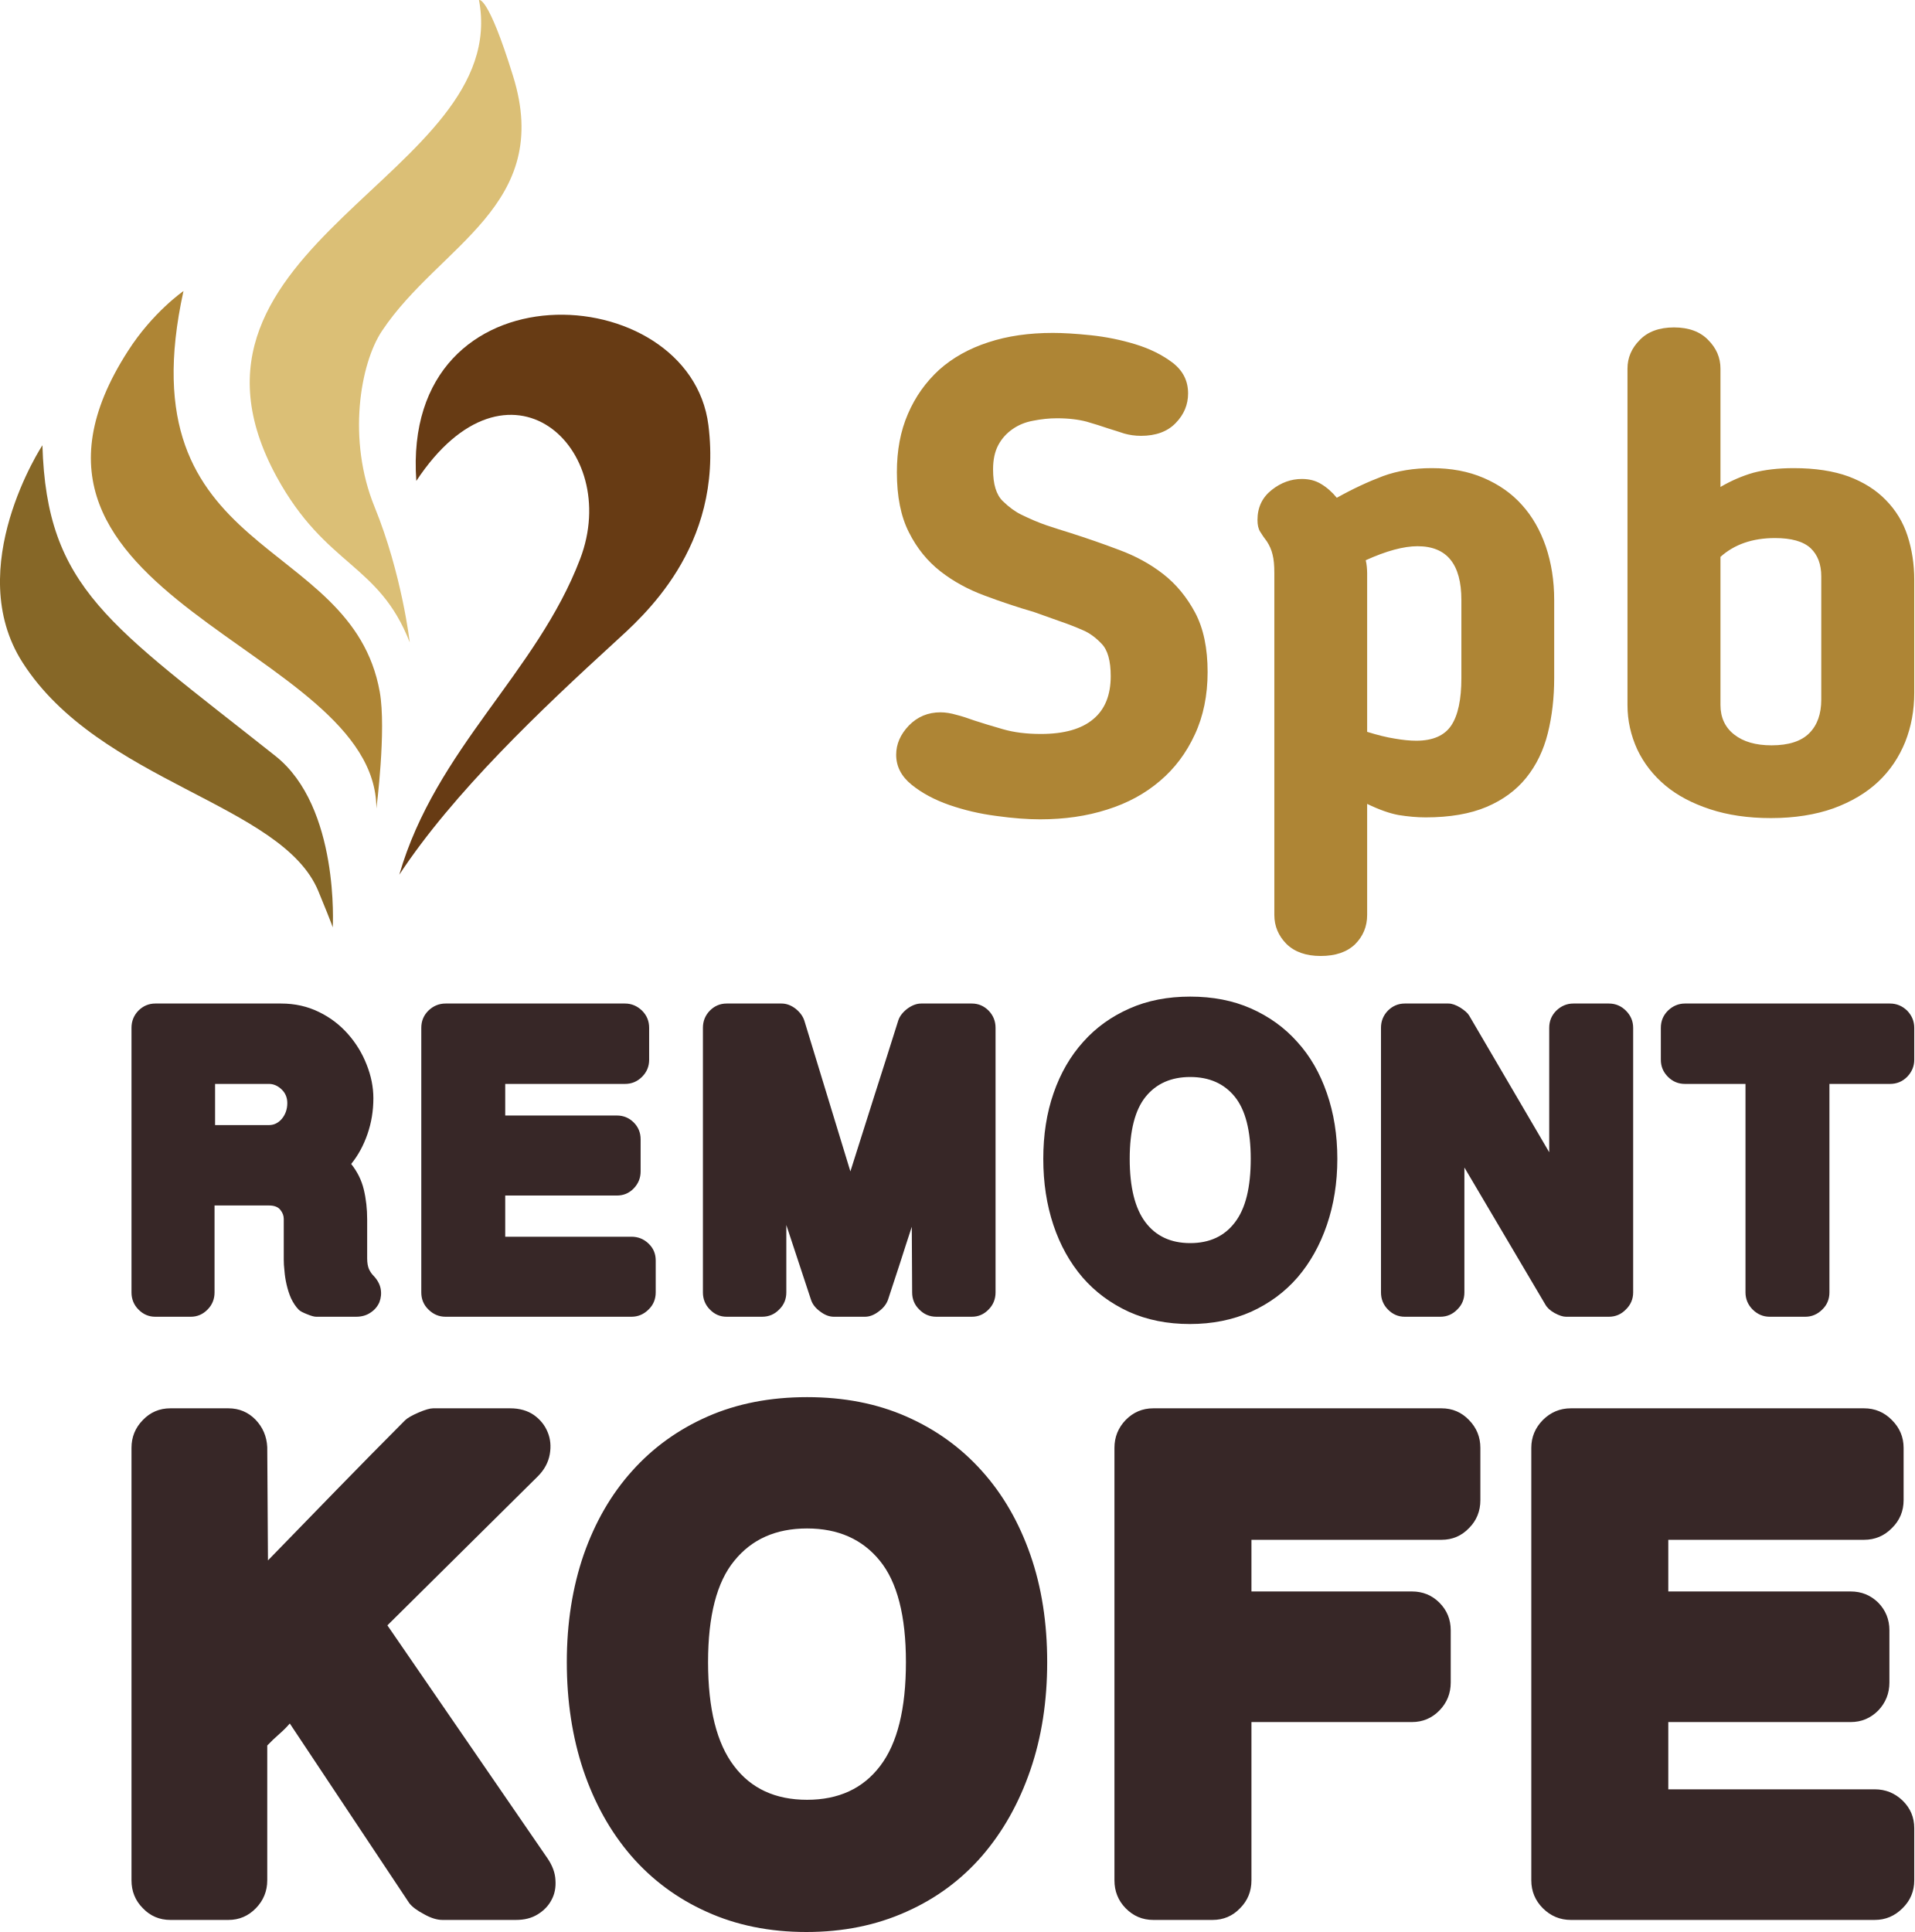
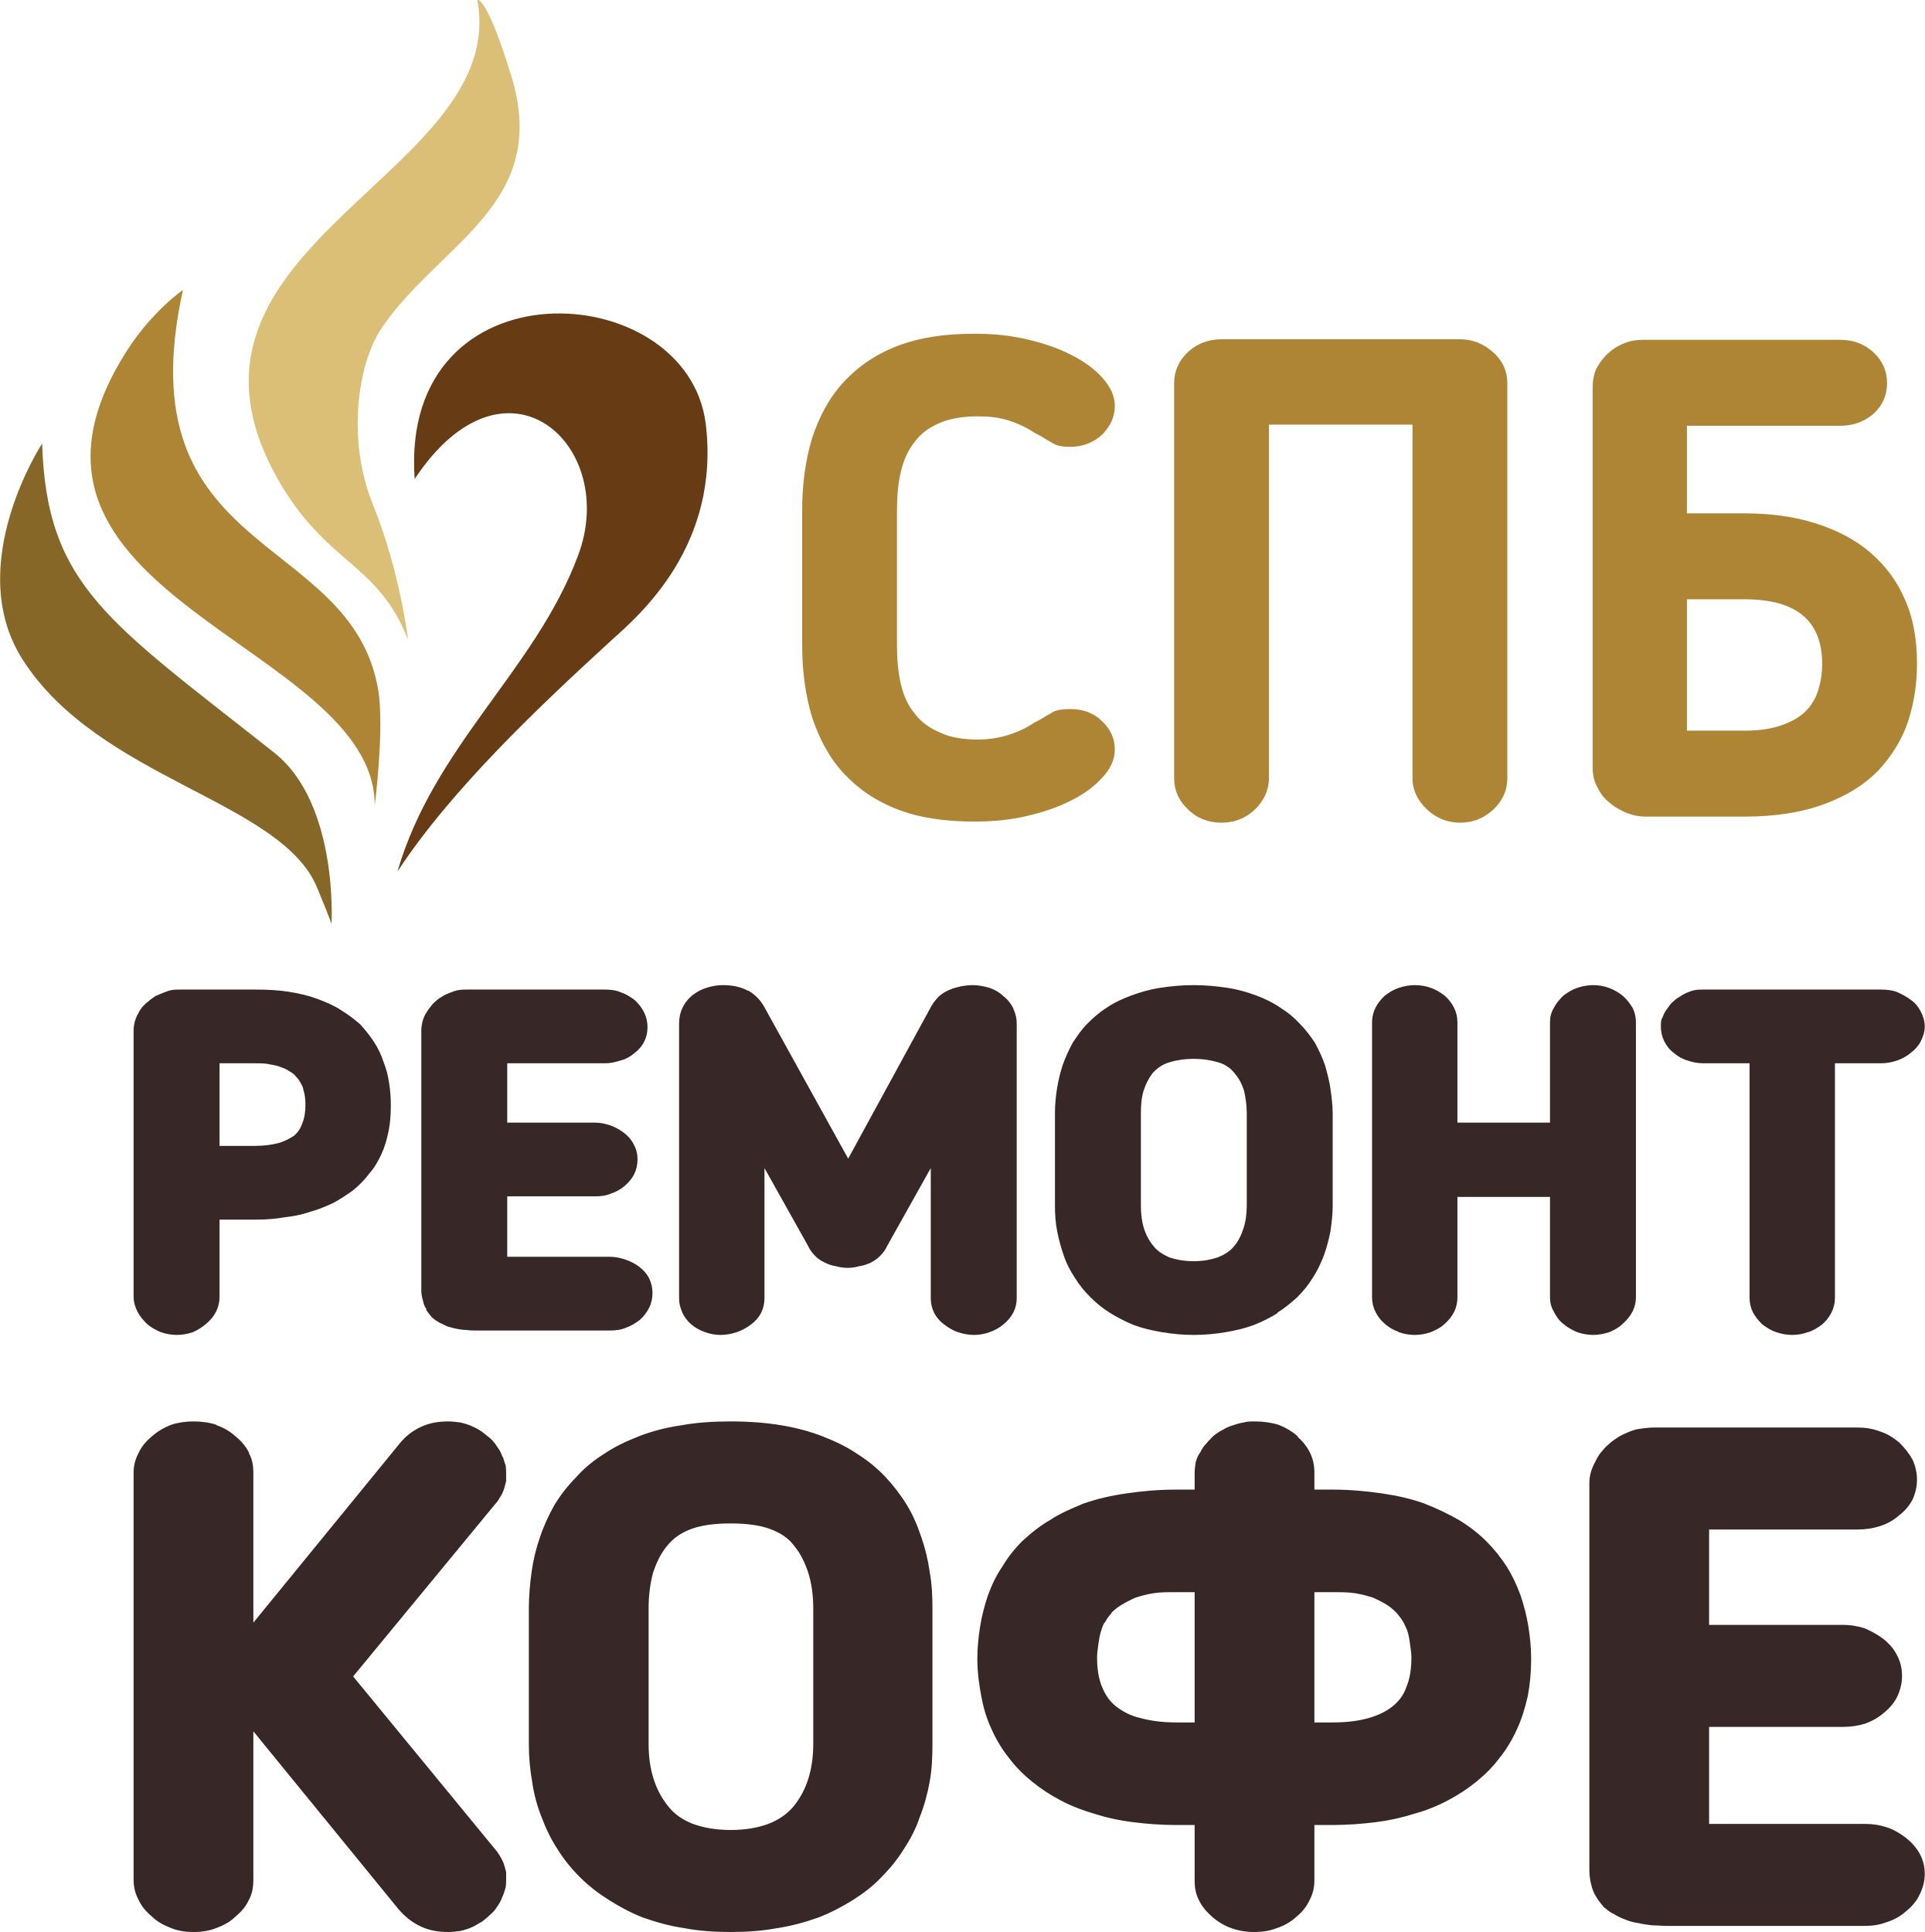
- <svg xmlns="http://www.w3.org/2000/svg" xml:space="preserve" width="100%" height="100%" version="1.1" style="shape-rendering:geometricPrecision; text-rendering:geometricPrecision; image-rendering:optimizeQuality; fill-rule:evenodd; clip-rule:evenodd" viewBox="0 0 10787 10887">
+ <svg xmlns="http://www.w3.org/2000/svg" xml:space="preserve" width="100%" height="100%" version="1.1" style="shape-rendering:geometricPrecision; text-rendering:geometricPrecision; image-rendering:optimizeQuality; fill-rule:evenodd; clip-rule:evenodd" viewBox="0 0 3472 3485">
  <defs>
    <style type="text/css">
   
-     .fil0 {fill:#673B14}
-     .fil3 {fill:#866727}
-     .fil2 {fill:#AE8535}
-     .fil1 {fill:#DBBF76}
-     .fil4 {fill:#372727;fill-rule:nonzero}
-     .fil5 {fill:#AE8535;fill-rule:nonzero}
+     .fil1 {fill:#673B14}
+     .fil4 {fill:#866727}
+     .fil3 {fill:#AE8535}
+     .fil2 {fill:#DBBF76}
+     .fil5 {fill:#372727;fill-rule:nonzero}
+     .fil0 {fill:#AE8535;fill-rule:nonzero}
   
  </style>
  </defs>
  <g id="Слой_x0020_1">
-     <g id="_2984791182000">
-       <path class="fil0" d="M2346 2710c516,-781 1162,-186 923,440 -244,641 -813,1068 -1019,1779 304,-462 802,-933 1213,-1309 152,-140 615,-533 529,-1224 -105,-833 -1734,-926 -1646,314z" />
-       <path class="fil1" d="M2309 3620c0,0 -44,-385 -198,-763 -155,-378 -82,-808 42,-993 322,-483 966,-704 738,-1436 -142,-459 -192,-428 -192,-428 188,986 -1853,1380 -1140,2687 278,508 576,486 750,933z" />
-       <path class="fil2" d="M2121 4556c0,-919 -2300,-1180 -1400,-2578 140,-219 313,-338 313,-338 -335,1521 947,1366 1106,2259 38,214 -19,657 -19,657z" />
-       <path class="fil3" d="M239 2509c0,0 -453,691 -112,1224 433,677 1463,794 1667,1289 87,211 81,205 81,205 0,0 40,-680 -323,-967 -934,-741 -1289,-942 -1313,-1751z" />
-       <path class="fil4" d="M741 5792c0,-38 13,-70 39,-97 26,-26 58,-40 95,-40l709 0c78,0 149,16 214,48 64,31 118,73 163,124 45,51 80,108 105,172 25,63 38,126 38,190 0,70 -11,137 -33,201 -22,64 -53,121 -92,169 34,43 58,90 71,144 13,54 19,110 19,168l0 220c0,26 4,46 10,60 7,15 15,27 25,37 22,23 36,48 41,74 5,27 2,52 -7,76 -10,23 -26,43 -49,58 -23,16 -50,24 -83,24l-224 0c-12,0 -29,-5 -51,-14 -23,-9 -39,-17 -47,-25 -18,-18 -32,-40 -44,-65 -11,-25 -19,-51 -25,-77 -6,-26 -10,-51 -12,-77 -3,-25 -4,-46 -4,-64l0 -229c0,-18 -6,-35 -19,-51 -13,-17 -35,-25 -64,-25l-307 0 0 490c0,37 -13,70 -39,96 -26,27 -58,41 -95,41l-200 0c-37,0 -69,-14 -95,-41 -26,-26 -39,-59 -39,-96l0 -1491zm471 548l304 0c28,0 52,-12 72,-35 20,-24 31,-54 31,-89 0,-31 -11,-57 -32,-77 -21,-20 -45,-31 -71,-31l-304 0 0 232zm2310 -685c37,0 69,14 96,40 27,27 40,59 40,97l0 180c0,37 -13,69 -40,96 -27,27 -59,40 -96,40l-675 0 0 178 629 0c37,0 69,13 95,39 26,26 39,58 39,95l0 181c0,37 -13,69 -39,96 -26,27 -58,40 -95,40l-629 0 0 232 711 0c38,0 70,13 97,39 27,26 40,57 40,95l0 180c0,37 -13,70 -40,96 -27,27 -59,41 -97,41l-1047 0c-38,0 -70,-14 -97,-41 -27,-26 -40,-59 -40,-96l0 -1491c0,-38 13,-70 40,-97 27,-26 59,-40 97,-40l1011 0zm882 0c28,0 54,10 79,29 25,20 42,43 50,69l259 848c45,-143 90,-285 135,-426 45,-140 90,-282 135,-425 8,-24 25,-46 51,-66 26,-19 52,-29 78,-29l285 0c38,0 69,14 95,40 26,27 39,59 39,97l0 1491c0,37 -13,70 -39,96 -26,27 -57,41 -95,41l-199 0c-39,0 -71,-14 -97,-41 -27,-26 -40,-59 -40,-96l-2 -370c-23,69 -45,139 -67,207 -22,68 -45,136 -67,204 -9,25 -26,47 -52,66 -26,20 -52,30 -78,30l-175 0c-26,0 -52,-10 -78,-30 -26,-19 -43,-41 -51,-66l-139 -421 0 380c0,37 -13,70 -40,96 -26,27 -58,41 -97,41l-199 0c-38,0 -69,-14 -95,-41 -26,-26 -39,-59 -39,-96l0 -1491c0,-38 13,-70 39,-97 26,-26 57,-40 95,-40l309 0zm2301 1806c-127,0 -242,-23 -344,-69 -102,-47 -189,-111 -261,-194 -71,-83 -126,-181 -164,-295 -38,-114 -57,-238 -57,-373 0,-135 19,-258 58,-370 39,-113 95,-209 167,-289 72,-81 159,-143 261,-188 101,-45 215,-67 342,-67 127,0 241,22 343,67 101,45 188,107 260,188 73,80 128,176 167,289 39,112 59,235 59,370 0,135 -20,259 -59,373 -39,114 -94,212 -165,295 -72,83 -159,147 -262,194 -104,46 -219,69 -345,69zm2 -456c109,0 193,-39 252,-117 60,-78 89,-197 89,-358 0,-159 -30,-276 -90,-350 -60,-74 -144,-111 -251,-111 -107,0 -191,37 -251,111 -60,74 -90,191 -90,350 0,161 30,280 89,358 59,78 143,117 252,117zm1455 -1350c20,0 42,8 67,23 25,16 42,31 50,45l451 770 0 -701c0,-38 13,-70 40,-97 27,-26 59,-40 96,-40l200 0c38,0 70,14 96,40 27,27 41,59 41,97l0 1491c0,37 -14,70 -41,96 -26,27 -58,41 -96,41l-241 0c-18,0 -39,-7 -65,-21 -25,-14 -42,-30 -52,-48l-456 -772 0 704c0,37 -13,70 -40,96 -26,27 -58,41 -96,41l-200 0c-37,0 -69,-14 -95,-41 -26,-26 -39,-59 -39,-96l0 -1491c0,-38 13,-70 39,-97 26,-26 58,-40 95,-40l246 0zm2488 0c38,0 70,14 97,40 26,27 40,59 40,97l0 180c0,37 -14,69 -40,96 -27,27 -59,40 -97,40l-341 0 0 1175c0,37 -13,70 -40,96 -27,27 -59,41 -96,41l-200 0c-38,0 -70,-14 -97,-41 -26,-26 -40,-59 -40,-96l0 -1175 -341 0c-37,0 -69,-13 -96,-40 -27,-27 -40,-59 -40,-96l0 -180c0,-38 13,-70 40,-97 27,-26 59,-40 96,-40l1155 0z" />
-       <path class="fil5" d="M6259 3810c0,-86 -17,-147 -51,-182 -34,-36 -69,-61 -104,-76 -41,-18 -84,-35 -131,-51 -47,-17 -95,-34 -146,-52 -93,-27 -186,-58 -279,-93 -92,-34 -175,-79 -248,-136 -73,-57 -133,-130 -178,-220 -46,-90 -68,-203 -68,-339 0,-122 20,-231 62,-328 42,-98 101,-180 176,-249 76,-68 169,-120 277,-155 109,-36 230,-53 364,-53 56,0 127,4 213,13 86,9 170,26 252,51 82,25 152,60 210,104 58,45 87,102 87,173 0,63 -23,119 -70,167 -46,48 -112,72 -195,72 -35,0 -67,-5 -95,-13 -28,-9 -58,-19 -91,-29 -35,-12 -76,-25 -121,-38 -46,-12 -101,-19 -167,-19 -45,0 -90,5 -135,14 -44,8 -82,24 -115,47 -33,23 -60,52 -80,89 -20,37 -30,83 -30,138 0,84 18,143 55,179 36,35 71,60 104,76 51,25 98,45 142,60 45,15 88,29 131,42 94,30 187,62 279,97 92,34 175,79 248,136 73,57 133,130 180,218 47,89 70,200 70,334 0,131 -24,249 -72,352 -48,104 -113,191 -197,262 -83,71 -182,125 -297,161 -115,37 -241,55 -378,55 -71,0 -153,-6 -246,-19 -94,-12 -182,-33 -266,-62 -83,-29 -154,-67 -212,-114 -58,-47 -87,-103 -87,-169 0,-60 24,-115 72,-165 48,-49 107,-74 178,-74 28,0 58,5 89,14 32,8 65,19 101,32 45,15 99,31 161,49 62,18 133,27 214,27 131,0 230,-28 296,-84 66,-55 98,-136 98,-242zm1775 796c-51,0 -101,-5 -152,-13 -50,-9 -110,-30 -178,-63l0 626c0,65 -23,120 -68,165 -46,44 -110,66 -194,66 -83,0 -147,-23 -193,-68 -45,-46 -68,-100 -68,-163l0 -1927c0,-43 -3,-77 -10,-104 -6,-26 -17,-51 -32,-74 -15,-20 -28,-38 -38,-55 -10,-16 -15,-38 -15,-66 0,-71 27,-127 80,-169 53,-42 110,-62 170,-62 41,0 77,9 108,28 32,19 62,45 89,78 91,-51 178,-91 260,-122 82,-30 174,-45 275,-45 109,0 206,18 292,55 86,37 158,87 216,152 58,64 103,142 135,235 31,92 47,192 47,301l0 440c0,111 -12,215 -36,311 -24,96 -64,179 -121,250 -57,71 -132,126 -224,165 -92,39 -207,59 -343,59zm-330 -482c58,18 110,31 155,38 46,8 86,12 122,12 93,0 159,-29 197,-86 38,-57 57,-146 57,-267l0 -440c0,-202 -82,-303 -247,-303 -78,0 -175,26 -292,79 3,13 5,25 6,36 1,12 2,24 2,36l0 895zm1991 -151c0,70 26,126 77,166 52,41 122,61 211,61 96,0 167,-23 212,-68 46,-46 68,-109 68,-190l0 -694c0,-68 -20,-121 -60,-159 -41,-38 -108,-57 -201,-57 -127,0 -229,36 -307,106l0 835zm-524 -1896c0,-61 23,-115 69,-161 45,-47 110,-71 193,-71 83,0 148,24 193,71 46,46 69,100 69,161l0 667c60,-35 122,-62 185,-80 64,-17 140,-26 228,-26 121,0 224,16 309,47 85,32 155,76 210,133 56,57 97,124 122,201 25,77 38,160 38,248l0 637c0,99 -17,191 -51,277 -35,86 -85,161 -152,224 -67,63 -151,113 -252,150 -101,36 -219,55 -353,55 -129,0 -243,-17 -343,-50 -100,-33 -184,-77 -252,-134 -68,-57 -121,-125 -158,-203 -36,-79 -55,-162 -55,-250l0 -1896z" />
-       <path class="fil4" d="M1287 7936c61,0 112,22 153,64 41,43 63,94 66,155l4 638c127,-131 256,-263 386,-397 130,-134 259,-264 386,-392 13,-13 39,-28 76,-44 37,-16 65,-24 83,-24l434 0c53,0 98,13 134,38 36,26 61,57 77,96 16,38 20,80 12,125 -8,45 -30,87 -67,124l-848 840 903 1314c27,40 42,80 44,121 3,41 -4,79 -22,112 -17,33 -43,60 -77,81 -35,22 -76,32 -124,32l-414 0c-29,0 -64,-10 -103,-32 -40,-21 -68,-42 -84,-63l-673 -1012c-16,19 -36,39 -60,60 -24,21 -46,42 -67,64l0 760c0,61 -22,114 -64,157 -43,44 -94,66 -155,66l-327 0c-61,0 -113,-22 -155,-66 -43,-43 -64,-96 -64,-157l0 -2437c0,-61 21,-113 64,-157 42,-44 94,-66 155,-66l327 0zm3257 2951c-207,0 -395,-38 -562,-114 -167,-75 -309,-181 -426,-316 -117,-136 -206,-296 -269,-482 -62,-186 -93,-389 -93,-609 0,-220 32,-422 95,-605 64,-183 155,-341 273,-472 118,-132 260,-234 426,-307 166,-73 353,-109 560,-109 207,0 393,36 559,109 166,73 308,175 426,307 118,131 209,289 273,472 64,183 95,385 95,605 0,220 -31,423 -95,609 -64,186 -154,346 -271,482 -117,135 -259,241 -428,316 -169,76 -356,114 -563,114zm4 -745c177,0 315,-63 412,-191 97,-127 145,-322 145,-585 0,-260 -49,-451 -147,-571 -98,-121 -235,-182 -410,-182 -176,0 -312,61 -410,182 -99,120 -148,311 -148,571 0,263 49,458 146,585 96,128 234,191 412,191zm3575 -2206c61,0 113,22 155,66 43,44 64,96 64,157l0 295c0,61 -21,114 -64,157 -42,44 -94,66 -155,66l-1071 0 0 291 904 0c61,0 113,21 155,63 43,43 64,95 64,156l0 294c0,61 -21,114 -64,158 -42,43 -94,65 -155,65l-904 0 0 892c0,61 -21,114 -64,157 -42,44 -94,66 -155,66l-334 0c-61,0 -113,-22 -156,-66 -42,-43 -63,-96 -63,-157l0 -2437c0,-61 21,-113 63,-157 43,-44 95,-66 156,-66l1624 0zm2381 0c61,0 114,22 157,66 44,44 66,96 66,157l0 295c0,61 -22,114 -66,157 -43,44 -96,66 -157,66l-1103 0 0 291 1027 0c62,0 113,21 156,63 42,43 63,95 63,156l0 294c0,61 -21,114 -63,158 -43,43 -94,65 -156,65l-1027 0 0 379 1163 0c61,0 113,21 157,63 44,43 66,94 66,156l0 294c0,61 -22,114 -66,157 -44,44 -96,66 -157,66l-1712 0c-61,0 -114,-22 -158,-66 -43,-43 -65,-96 -65,-157l0 -2437c0,-61 22,-113 65,-157 44,-44 97,-66 158,-66l1652 0z" />
+     <g id="_1855929109456">
+       <path class="fil0" d="M1618 1163c0,26 2,49 7,71 5,21 13,39 25,53 11,15 26,26 45,34 18,9 42,13 69,13 20,0 38,-3 54,-8 16,-5 32,-12 47,-22l13 -7c8,-5 15,-9 22,-13 6,-3 16,-5 30,-5 24,0 43,7 58,22 15,14 23,31 23,51 0,18 -8,35 -22,50 -14,16 -33,30 -57,42 -23,12 -50,21 -80,28 -30,7 -61,10 -94,10 -54,0 -100,-7 -139,-22 -39,-15 -71,-37 -97,-65 -26,-28 -44,-62 -57,-101 -12,-39 -18,-83 -18,-131l0 -242c0,-48 6,-91 18,-131 13,-39 31,-73 57,-101 26,-28 58,-50 97,-65 39,-15 85,-22 139,-22 33,0 64,3 94,10 30,7 57,16 80,28 24,12 43,26 57,42 14,16 22,32 22,50 0,20 -8,37 -23,52 -15,14 -34,22 -58,22 -14,0 -24,-2 -30,-6 -7,-4 -14,-8 -22,-13l-13 -7c-15,-10 -31,-17 -47,-22 -16,-5 -34,-7 -54,-7 -27,0 -51,4 -69,12 -19,8 -34,19 -45,34 -12,15 -20,33 -25,54 -5,21 -7,44 -7,70l0 242zm1101 241c0,21 -8,40 -25,56 -17,16 -37,24 -60,24 -23,0 -43,-8 -60,-24 -17,-16 -26,-35 -26,-56l0 -638 -259 0 0 638c0,21 -9,40 -25,56 -17,16 -37,24 -61,24 -23,0 -44,-8 -60,-24 -17,-16 -25,-35 -25,-56l0 -713c0,-21 8,-40 25,-56 16,-15 37,-23 60,-23l431 0c22,0 42,8 59,23 18,16 26,35 26,56l0 713zm324 -636l0 158 104 0c47,0 90,6 128,18 38,12 71,29 98,52 28,24 49,52 63,85 15,33 22,72 22,116 0,36 -5,70 -16,104 -11,33 -29,62 -53,88 -25,26 -57,46 -97,61 -40,15 -88,23 -145,23l-179 0c-13,0 -25,-3 -37,-8 -11,-5 -21,-11 -30,-19 -8,-7 -15,-16 -20,-27 -6,-11 -8,-22 -8,-34l0 -688c0,-11 2,-21 6,-31 5,-9 11,-18 19,-26 8,-8 18,-15 30,-20 11,-5 23,-7 36,-7l356 0c24,0 44,8 60,23 16,15 24,34 24,55 0,22 -8,40 -24,55 -16,14 -36,22 -60,22l-277 0zm0 313l0 237 104 0c29,0 52,-4 70,-11 19,-7 33,-16 43,-27 10,-11 17,-24 21,-39 4,-14 6,-28 6,-43 0,-78 -46,-117 -140,-117l-104 0z" />
+       <path class="fil1" d="M748 864c165,-249 371,-59 294,140 -77,205 -259,341 -325,568 97,-148 256,-298 387,-418 49,-44 196,-170 169,-390 -34,-266 -553,-295 -525,100z" />
+       <path class="fil2" d="M736 1154c0,0 -14,-122 -63,-243 -49,-120 -26,-257 14,-317 102,-154 308,-224 235,-458 -45,-146 -61,-136 -61,-136 59,315 -591,440 -364,857 89,162 184,155 239,297z" />
+       <path class="fil3" d="M676 1453c0,-293 -733,-376 -446,-822 45,-70 100,-108 100,-108 -107,485 302,435 352,720 12,68 -6,210 -6,210z" />
+       <path class="fil4" d="M76 800c0,0 -144,220 -35,390 138,216 466,254 531,411 28,68 26,66 26,66 0,0 13,-217 -103,-309 -298,-236 -411,-300 -419,-558z" />
+       <path class="fil5" d="M396 2200l0 139c0,19 -8,35 -23,48 -8,7 -16,12 -25,16 -9,3 -19,5 -29,5 -10,0 -20,-2 -29,-5 -9,-4 -17,-8 -25,-15 -7,-7 -13,-14 -17,-22 -4,-8 -7,-17 -7,-27l0 -481c0,-5 1,-10 2,-15 2,-5 3,-10 6,-14 2,-5 5,-9 8,-13 4,-4 7,-7 11,-10 3,-3 8,-6 12,-9 4,-2 9,-4 14,-6 5,-2 10,-4 15,-5 6,-1 11,-1 17,-1l134 0c22,0 42,1 61,4l0 0c19,3 36,7 52,13 16,6 30,12 42,20 13,8 25,17 35,26 9,10 18,21 25,32 7,11 13,23 17,36 5,12 8,25 10,38 2,13 3,26 3,40 0,16 -1,32 -4,46 -3,15 -7,29 -13,42 -6,13 -13,25 -22,35 -8,11 -18,21 -29,30 -11,8 -23,16 -36,23 -13,6 -27,12 -42,16 -14,5 -30,8 -47,10 -17,3 -34,4 -52,4l-64 0zm0 -133l64 0c16,0 30,-2 42,-5 11,-3 20,-8 28,-13 7,-6 12,-13 15,-22 4,-9 6,-21 6,-34 0,-10 -1,-19 -4,-28l0 -1c-1,-4 -3,-8 -5,-11 -2,-4 -5,-8 -8,-11 -3,-4 -7,-7 -11,-9 -4,-3 -10,-6 -16,-8 -5,-2 -12,-4 -20,-5 -8,-2 -17,-2 -27,-2l-64 0 0 149zm781 265c0,10 -2,19 -6,27 -4,8 -10,16 -17,22 -8,6 -16,11 -25,14 -9,4 -19,5 -29,5l-241 0c-6,0 -12,0 -18,-1 -6,0 -11,-1 -17,-2 -6,-1 -11,-3 -16,-4 -5,-2 -10,-5 -15,-7 -5,-3 -10,-6 -14,-10 -4,-4 -7,-9 -10,-13l0 -2c-3,-4 -5,-9 -6,-15 -2,-6 -3,-12 -3,-19l0 -469c0,-5 1,-10 2,-15 1,-4 3,-9 5,-13 3,-4 5,-9 8,-12 3,-4 6,-8 10,-11l1 -1c3,-3 7,-6 11,-8 4,-3 9,-5 14,-7 5,-2 10,-4 16,-5 5,-1 11,-1 17,-1l247 0c10,0 20,1 29,5 9,3 17,8 25,14 15,14 23,30 23,49 0,19 -8,35 -24,47 -7,6 -16,11 -25,13 -9,3 -18,5 -28,5l-176 0 0 107 158 0c10,0 19,2 28,5 8,3 16,7 24,13 8,6 14,13 18,21l0 0c5,9 7,18 7,27 0,10 -2,19 -6,27 -4,8 -10,15 -17,21 -8,7 -16,11 -25,14 -9,4 -18,5 -29,5l-158 0 0 109 185 0c10,0 19,2 28,5 9,3 17,7 25,13 8,6 14,13 18,21 4,8 6,17 6,26zm657 10c0,18 -8,34 -24,47 -7,6 -16,11 -25,14 -8,3 -18,5 -28,5 -10,0 -20,-2 -29,-5 -9,-3 -17,-8 -25,-14 -8,-6 -14,-13 -18,-21 -4,-8 -6,-17 -6,-26l0 -235 -79 141c-3,7 -8,13 -13,18 -5,5 -11,9 -17,12 -7,3 -13,5 -20,6 -7,2 -14,3 -21,3 -7,0 -14,-1 -21,-3l0 0c-7,-1 -13,-3 -19,-6 -7,-3 -13,-7 -18,-12 -5,-5 -10,-11 -13,-18l-79 -141 0 235c0,9 -2,18 -6,26 -4,8 -10,15 -18,21l0 0c-8,6 -17,11 -26,14 -9,3 -19,5 -29,5 -10,0 -20,-2 -28,-5 -9,-3 -18,-8 -25,-14 -7,-6 -13,-14 -16,-21 -4,-9 -6,-17 -6,-26l0 -496c0,-20 8,-37 23,-50 8,-6 16,-11 26,-14 9,-3 19,-5 30,-5 17,0 32,3 45,10l1 0c12,7 22,17 29,30l151 273 150 -275c4,-7 9,-13 14,-18 6,-5 12,-9 20,-12l0 0c6,-3 13,-4 20,-6 6,-1 14,-2 21,-2 10,0 20,2 30,5 9,3 18,8 25,15l0 0c8,6 14,14 18,22l0 1c4,8 6,17 6,26l0 496zm319 66c-20,0 -39,-2 -57,-5 -18,-3 -35,-7 -51,-13 -15,-6 -30,-14 -43,-22l0 0c-13,-8 -25,-18 -35,-28 -11,-11 -20,-22 -28,-35 -8,-12 -15,-25 -20,-40 -5,-14 -9,-29 -12,-44 -3,-15 -4,-30 -4,-46l0 -166c0,-30 5,-60 14,-88 5,-14 11,-27 18,-40 8,-12 16,-24 26,-34 11,-11 22,-21 35,-29 13,-9 28,-16 44,-22 16,-6 33,-11 52,-14 19,-3 40,-5 61,-5 22,0 42,2 62,5 19,3 36,8 52,14 16,6 30,13 43,22 13,8 25,18 35,29 10,10 19,22 27,34 7,13 13,26 18,40 4,14 8,29 10,43 2,15 4,30 4,45l0 166c0,16 -2,31 -4,46 -3,15 -7,30 -12,44 -6,15 -12,28 -20,40 -8,13 -17,24 -28,35 -11,10 -23,20 -36,28l0 1c-13,8 -27,15 -42,21 -16,6 -33,10 -51,13 -18,3 -37,5 -58,5zm0 -498c-18,0 -34,3 -46,7 -12,4 -21,11 -28,19 -7,9 -12,19 -16,31 -4,13 -5,27 -5,42l0 166c0,30 7,54 23,73 7,9 17,15 28,20 12,4 27,7 44,7 18,0 32,-3 44,-7 12,-5 22,-11 29,-20 8,-9 13,-20 17,-32 4,-12 6,-26 6,-41l0 -166c0,-15 -2,-29 -5,-42 -4,-12 -9,-22 -17,-31 -6,-8 -15,-15 -27,-19 -13,-4 -28,-7 -47,-7zm798 430c0,18 -8,34 -24,48l0 0c-7,7 -15,11 -24,15 -10,3 -19,5 -29,5 -10,0 -20,-2 -29,-5 -9,-4 -17,-8 -25,-15l0 0c-8,-6 -13,-14 -17,-22 -5,-8 -7,-17 -7,-26l0 -181 -167 0 0 181c0,18 -7,34 -23,48 -7,7 -16,11 -25,15 -9,3 -19,5 -29,5 -10,0 -20,-2 -29,-5l-1 -1c-9,-3 -17,-8 -24,-14l-1 -1c-7,-6 -12,-13 -16,-21 -4,-8 -6,-17 -6,-26l0 -496c0,-18 8,-34 23,-48 8,-6 16,-11 25,-14 9,-3 19,-5 29,-5 21,0 39,7 54,19 8,7 13,14 17,22 4,8 6,17 6,26l0 181 167 0 0 -181c0,-9 2,-18 7,-26 4,-8 10,-15 17,-22 8,-6 16,-11 25,-14 9,-3 19,-5 29,-5 20,0 38,7 53,19 8,7 13,14 18,22 4,8 6,17 6,26l0 496zm205 -422l-83 0c-11,0 -20,-2 -29,-5 -10,-3 -18,-8 -25,-14 -8,-6 -13,-13 -17,-21 -4,-8 -6,-17 -6,-26 0,-4 0,-8 1,-13 2,-3 3,-7 5,-11 2,-4 5,-8 8,-12 2,-3 5,-7 9,-10 3,-3 7,-6 11,-8 4,-3 8,-5 12,-7 5,-2 10,-4 15,-5l0 0c5,-1 11,-1 16,-1l320 0c10,0 19,1 28,4 9,4 17,8 25,14 9,6 15,14 19,22 4,8 7,17 7,27 0,9 -3,18 -7,26 -4,8 -10,15 -18,21 -7,6 -16,11 -25,14 -9,3 -18,5 -29,5l-83 0 0 423c0,9 -2,18 -6,26 -4,8 -9,15 -17,22 -8,6 -16,11 -25,14l-1 0c-8,3 -18,5 -28,5 -10,0 -20,-2 -29,-5 -9,-3 -17,-8 -25,-14 -7,-7 -13,-14 -17,-22 -4,-8 -6,-17 -6,-26l0 -423z" />
+       <path class="fil5" d="M457 2927l263 -322c11,-14 24,-24 39,-31 15,-7 31,-10 49,-10 8,0 16,1 23,2 8,2 15,4 21,7 7,3 12,6 18,10 5,4 10,8 15,12 5,5 9,10 12,15 4,5 7,11 9,17l1 1c2,5 3,10 5,15 1,6 1,12 1,17 0,4 0,8 0,12 -1,4 -2,7 -3,11 -1,4 -3,9 -5,13 -3,4 -5,9 -9,14l-1 1 -258 313 258 314 1 1 0 0c7,10 12,19 14,27 1,3 2,7 3,11 0,4 0,8 0,12 0,5 0,11 -1,16 -2,6 -3,11 -6,17l0 0c-2,6 -5,11 -9,17 -3,5 -7,10 -12,14l0 0c-5,5 -10,9 -15,13 -6,3 -11,7 -18,10 -6,3 -13,5 -21,7 -7,1 -15,2 -23,2 -18,0 -34,-3 -49,-10 -15,-7 -28,-17 -40,-31l-262 -321 0 268c0,13 -2,25 -8,36 -5,11 -13,21 -24,30 -10,10 -22,16 -35,21 -13,5 -26,7 -41,7 -14,0 -28,-2 -40,-7 -13,-5 -25,-11 -35,-21 -11,-9 -19,-19 -24,-30 -6,-11 -9,-23 -9,-36l0 -735c0,-12 3,-24 9,-35 5,-11 13,-21 24,-30 10,-9 22,-16 35,-21 12,-4 26,-6 40,-6 15,0 29,2 41,6l1 1c12,4 24,11 34,20 11,9 19,19 24,29l0 1c6,11 8,23 8,35l0 271zm861 558c-30,0 -58,-2 -84,-7 -27,-4 -51,-11 -74,-19 -23,-9 -43,-20 -62,-32 -19,-12 -36,-25 -52,-41 -15,-15 -29,-32 -40,-50 -12,-18 -21,-37 -29,-58 -8,-20 -14,-42 -17,-64 -4,-22 -6,-44 -6,-68l0 -245c0,-22 2,-44 5,-66 3,-21 8,-42 15,-62 7,-21 16,-40 26,-58 11,-18 24,-35 39,-50 14,-16 31,-30 50,-42 19,-13 40,-23 63,-32 23,-9 49,-16 77,-20 27,-5 57,-7 89,-7 65,0 120,9 166,27 23,9 44,19 63,32 19,12 36,26 51,42 14,15 27,32 38,50 11,18 19,37 26,58 7,20 12,41 15,62 4,22 5,44 5,66l0 245c0,24 -1,46 -5,68 -4,22 -10,44 -18,64 -7,21 -17,40 -29,58 -11,18 -25,35 -40,50 -15,16 -32,29 -51,41 -19,12 -40,23 -63,32 -23,8 -47,15 -74,19 -26,5 -54,7 -84,7zm0 -737c-28,0 -52,3 -71,10 -19,7 -33,17 -44,31 -11,13 -19,30 -25,48 -5,19 -8,40 -8,64l0 245c0,46 12,84 36,113 11,14 26,24 44,31 19,7 42,11 68,11 26,0 49,-4 68,-11 18,-7 33,-17 45,-31 24,-29 36,-67 36,-113l0 -245c0,-24 -3,-45 -9,-64 -6,-18 -14,-35 -25,-48 -10,-14 -25,-24 -44,-31 -19,-7 -43,-10 -71,-10zm837 544l-34 0c-27,0 -52,-2 -76,-5 -25,-3 -48,-8 -70,-15 -21,-6 -42,-14 -61,-24 -19,-10 -36,-21 -52,-34 -16,-13 -30,-27 -42,-43 -12,-15 -23,-33 -31,-51 -9,-19 -15,-39 -19,-61 -4,-21 -7,-43 -7,-67 0,-20 2,-39 5,-58l0 0c3,-19 8,-38 14,-56 7,-19 15,-36 26,-52 10,-17 22,-32 36,-46 15,-14 31,-27 50,-38 18,-12 39,-21 61,-30 23,-8 48,-14 76,-18 27,-4 57,-7 90,-7l34 0 0 -31c0,-6 1,-12 2,-19 2,-6 4,-12 8,-17 3,-6 6,-11 11,-16 4,-5 8,-9 13,-14 5,-4 11,-8 17,-11 5,-3 11,-6 18,-8 6,-2 12,-4 19,-5 7,-2 13,-2 20,-2 15,0 30,2 43,6 13,5 25,12 35,21l0 1c20,18 30,39 30,64l0 31 33 0c32,0 62,3 90,7 27,4 53,10 75,18 23,9 44,19 63,30 18,11 35,24 49,38 14,14 26,29 37,46 10,16 18,33 25,52 6,18 11,37 14,56 3,19 5,38 5,58 0,24 -2,46 -6,67 -5,22 -11,42 -20,61 -8,18 -19,36 -31,51 -12,16 -26,30 -42,43 -16,13 -33,24 -52,34 -19,10 -39,18 -61,24 -22,7 -45,12 -69,15 -25,3 -50,5 -77,5l-33 0 0 100c0,13 -3,25 -9,36 -5,11 -13,21 -24,30 -10,9 -22,16 -35,20 -12,5 -26,7 -40,7 -30,0 -55,-9 -76,-27 -10,-9 -19,-19 -24,-30 -6,-11 -8,-23 -8,-36l0 -100zm216 -420l0 235 33 0c48,0 84,-10 108,-29 11,-9 20,-20 25,-35 6,-14 9,-32 9,-53 0,-7 -1,-14 -2,-21 -1,-8 -2,-15 -4,-23 -2,-7 -5,-13 -8,-19 -4,-7 -8,-12 -13,-18 -5,-5 -11,-10 -17,-14 -8,-5 -16,-9 -25,-13 -9,-3 -20,-6 -32,-8 -12,-2 -26,-2 -41,-2l-33 0zm-216 235l0 -235 -34 0c-15,0 -29,0 -41,2 -12,2 -23,5 -32,8 -9,4 -17,8 -25,13 -7,4 -13,9 -18,14l0 1c-5,5 -9,11 -12,17l-1 0c-3,6 -5,12 -7,19 -2,8 -3,15 -4,22 -1,7 -2,15 -2,22 0,21 3,39 9,53 6,15 14,26 25,35 12,9 26,17 44,21 18,5 40,8 64,8l34 0zm1317 273c0,13 -3,25 -9,37 -5,11 -13,21 -24,30 -10,9 -22,16 -35,20l0 0c-13,5 -26,7 -40,7l-358 0c-8,0 -16,-1 -25,-1 -9,-1 -17,-2 -25,-4 -8,-1 -16,-3 -23,-6 -8,-3 -15,-6 -21,-10 -7,-3 -13,-8 -19,-13 -5,-6 -10,-12 -14,-19 -4,-6 -7,-14 -9,-23 -2,-8 -3,-16 -3,-25l0 -697c0,-13 3,-25 10,-38 3,-6 6,-12 10,-17 5,-6 9,-11 14,-15l0 0c5,-5 11,-9 17,-13 6,-4 13,-7 20,-10 7,-3 14,-5 22,-6 8,-1 16,-2 24,-2l366 0c15,0 28,2 41,7 13,4 24,11 35,20 10,10 18,20 24,31 5,11 8,23 8,36 0,13 -3,25 -8,36 -6,11 -14,21 -25,29 -10,9 -22,15 -34,19 -13,4 -26,6 -41,6l-267 0 0 172 242 0c13,0 25,2 38,6 12,5 23,11 34,19 11,9 20,19 25,30 6,11 9,23 9,37 0,13 -3,25 -8,36 -5,11 -13,21 -24,30 -10,9 -21,15 -34,20 -13,4 -26,6 -40,6l-242 0 0 175 281 0c14,0 27,2 39,6 13,4 24,11 35,19 11,9 19,18 25,29 6,11 9,23 9,36z" />
    </g>
  </g>
</svg>
